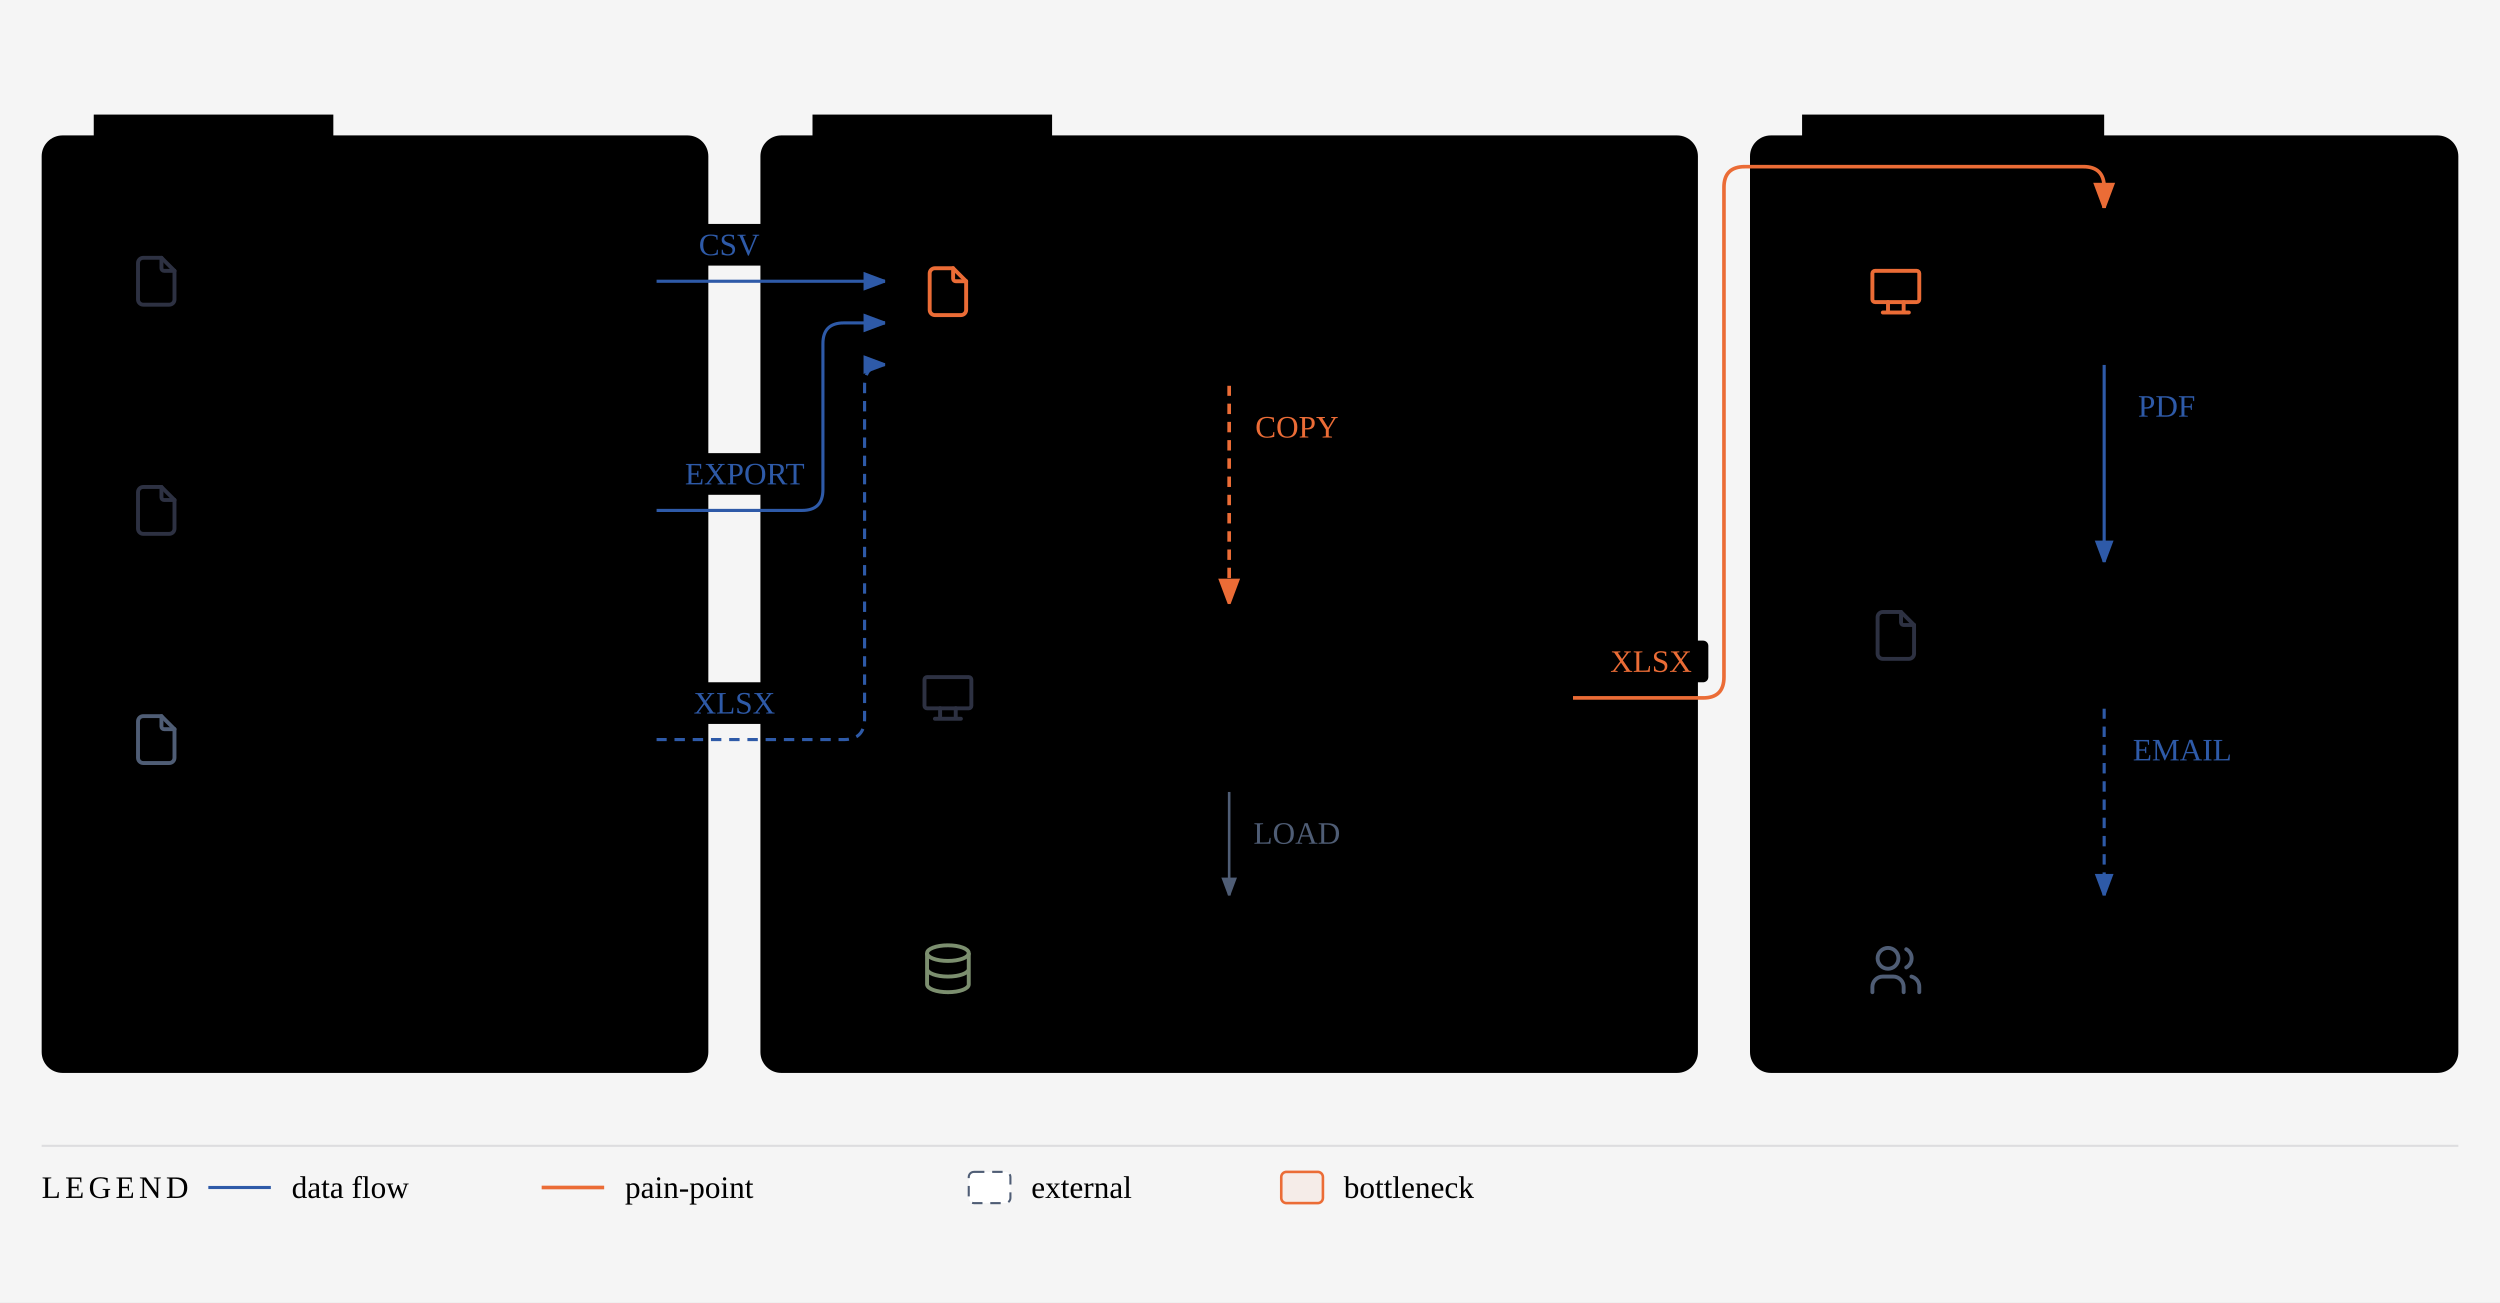
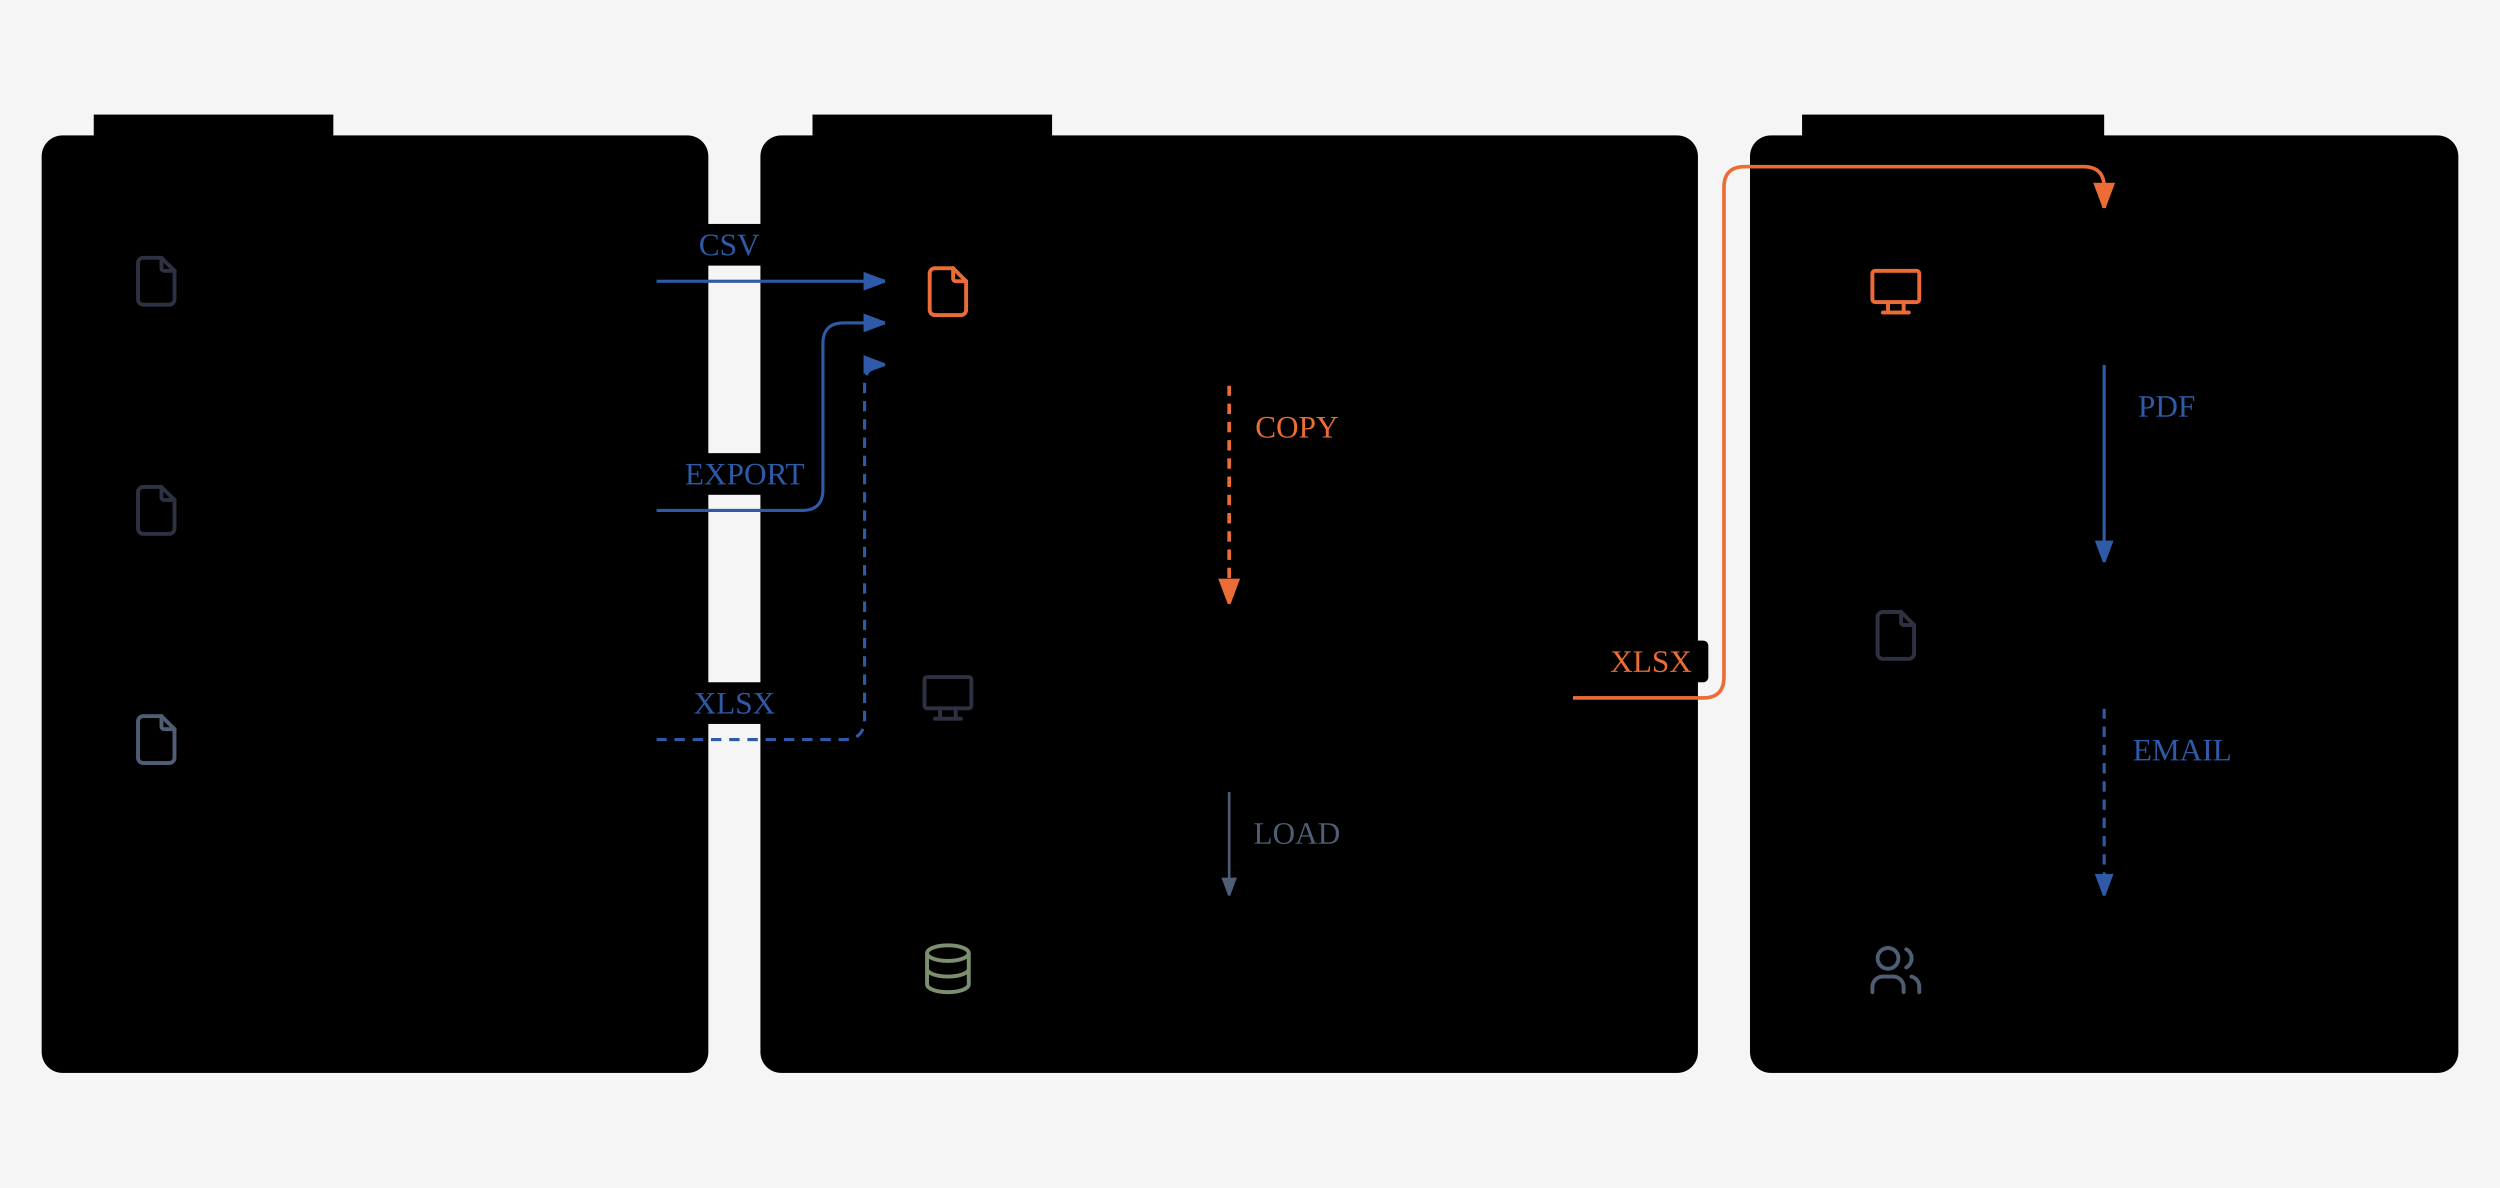
- <svg xmlns="http://www.w3.org/2000/svg" viewBox="0 0 960 500" role="img" aria-labelledby="it-state-title it-state-desc">
+ <svg xmlns="http://www.w3.org/2000/svg" viewBox="0 0 960 456" role="img" aria-labelledby="it-state-title it-state-desc">
  <defs>
    <style>
/* page-css */
@font-face { font-family: 'Amazon Ember'; font-weight: 300; font-style: normal; src: local('Amazon Ember Light'), local('Amazon Ember'); }
@font-face { font-family: 'Amazon Ember'; font-weight: 400; font-style: normal; src: local('Amazon Ember'); }
@font-face { font-family: 'Amazon Ember'; font-weight: 400; font-style: italic; src: local('Amazon Ember Italic'), local('Amazon Ember'); }
@font-face { font-family: 'Amazon Ember'; font-weight: 600; font-style: normal; src: local('Amazon Ember Medium'), local('Amazon Ember'); }
@font-face { font-family: 'Amazon Ember'; font-weight: 700; font-style: normal; src: local('Amazon Ember Bold'), local('Amazon Ember'); }
@font-face { font-family: 'Amazon Ember'; font-weight: 800; font-style: normal; src: local('Amazon Ember Heavy'), local('Amazon Ember'); }
@font-face { font-family: 'Amazon Ember Mono'; font-weight: 400; font-style: normal; src: local('Amazon Ember Mono'); }
@font-face { font-family: 'Amazon Ember Mono'; font-weight: 700; font-style: normal; src: local('Amazon Ember Mono Bold'), local('Amazon Ember Mono'); }
/* /page-css */
    </style>
    <marker id="arrow" markerWidth="8" markerHeight="6" refX="7" refY="3" orient="auto">
      <polygon points="0 0, 8 3, 0 6" fill="#4f5d75" />
    </marker>
    <marker id="arrow-link" markerWidth="8" markerHeight="6" refX="7" refY="3" orient="auto">
      <polygon points="0 0, 8 3, 0 6" fill="#2e5aa8" />
    </marker>
    <marker id="arrow-accent" markerWidth="8" markerHeight="6" refX="7" refY="3" orient="auto">
      <polygon points="0 0, 8 3, 0 6" fill="#eb6c36" />
    </marker>
    <symbol id="icon-file" viewBox="0 0 24 24" fill="none" stroke="currentColor" stroke-width="1.5" stroke-linecap="round" stroke-linejoin="round">
      <path d="M14 3v4a1 1 0 0 0 1 1h4" />
      <path d="M17 21H7a2 2 0 0 1-2-2V5a2 2 0 0 1 2-2h7l5 5v11a2 2 0 0 1-2 2" />
    </symbol>
    <symbol id="icon-screen" viewBox="0 0 24 24" fill="none" stroke="currentColor" stroke-width="1.5" stroke-linecap="round" stroke-linejoin="round">
      <rect x="3" y="4" width="18" height="12" rx="1" />
      <path d="M7 20h10M9 16v4M15 16v4" />
    </symbol>
    <symbol id="icon-db" viewBox="0 0 24 24" fill="none" stroke="currentColor" stroke-width="1.5">
      <ellipse cx="12" cy="6" rx="8" ry="3" />
      <path d="M4 6v6c0 1.7 3.6 3 8 3s8-1.3 8-3V6M4 12v6c0 1.7 3.6 3 8 3s8-1.3 8-3v-6" />
    </symbol>
    <symbol id="icon-users" viewBox="0 0 24 24" fill="none" stroke="currentColor" stroke-width="1.5" stroke-linecap="round">
      <circle cx="9" cy="8" r="4" />
      <path d="M3 21v-2a4 4 0 0 1 4-4h4a4 4 0 0 1 4 4v2M16 4.5a4 4 0 0 1 0 7M18 15a4 4 0 0 1 3 4v2" />
    </symbol>
  </defs>
  <rect width="960" height="500" fill="#f5f5f5" />
  <rect class="zone" x="16" y="52" width="256" height="360" rx="8" />
  <rect class="zone-mask" x="36" y="44" width="92" height="16" />
  <text class="zone-label" x="40" y="56">COLLECTION</text>
  <rect class="zone" x="292" y="52" width="360" height="360" rx="8" />
  <rect class="zone-mask" x="312" y="44" width="92" height="16" />
  <text class="zone-label" x="316" y="56">PROCESSING</text>
  <rect class="zone" x="672" y="52" width="272" height="360" rx="8" />
  <rect class="zone-mask" x="692" y="44" width="116" height="16" />
  <text class="zone-label" x="696" y="56">DISSEMINATION</text>
  <path d="M 252,108 H 340" fill="none" stroke="#2e5aa8" stroke-width="1.2" marker-end="url(#arrow-link)" />
  <path d="M 252,196 H 308 Q 316,196 316,188 V 132 Q 316,124 324,124 H 340" fill="none" stroke="#2e5aa8" stroke-width="1.2" marker-end="url(#arrow-link)" />
  <path d="M 252,284 H 324 Q 332,284 332,276 V 148 Q 332,140 340,140" fill="none" stroke="#2e5aa8" stroke-width="1.2" stroke-dasharray="4 3" marker-end="url(#arrow-link)" />
  <line x1="472" y1="148" x2="472" y2="232" stroke="#eb6c36" stroke-width="1.4" stroke-dasharray="4 3" marker-end="url(#arrow-accent)" />
  <line x1="472" y1="304" x2="472" y2="344" stroke="#4f5d75" stroke-width="1" marker-end="url(#arrow)" />
  <path d="M 604,268 H 654 Q 662,268 662,260 V 72 Q 662,64 670,64 H 800 Q 808,64 808,72 V 80" fill="none" stroke="#eb6c36" stroke-width="1.4" marker-end="url(#arrow-accent)" />
  <line x1="808" y1="140" x2="808" y2="216" stroke="#2e5aa8" stroke-width="1.2" marker-end="url(#arrow-link)" />
  <line x1="808" y1="272" x2="808" y2="344" stroke="#2e5aa8" stroke-width="1.2" stroke-dasharray="4 3" marker-end="url(#arrow-link)" />
  <rect class="node-mask" x="36" y="80" width="216" height="56" rx="6" />
  <rect class="node" x="36" y="80" width="216" height="56" rx="6" />
  <use href="#icon-file" x="48" y="96" width="24" height="24" color="#2d3142" />
  <text class="node-name" x="80" y="106">Point-of-Sale Exports</text>
  <text class="sub" x="80" y="122">nightly · CSV</text>
  <rect class="node-mask" x="36" y="168" width="216" height="56" rx="6" />
  <rect class="node" x="36" y="168" width="216" height="56" rx="6" />
  <use href="#icon-file" x="48" y="184" width="24" height="24" color="#2d3142" />
  <text class="node-name" x="80" y="194">Online Store Export</text>
  <text class="sub" x="80" y="210">orders · flat file</text>
  <rect class="node-mask" x="36" y="256" width="216" height="56" rx="6" />
  <rect class="node external" x="36" y="256" width="216" height="56" rx="6" />
  <use href="#icon-file" x="48" y="272" width="24" height="24" color="#4f5d75" />
  <text class="node-name" x="80" y="282">Supplier Price Lists</text>
  <text class="sub" x="80" y="298">external · XLSX</text>
  <rect class="node-mask" x="340" y="80" width="264" height="68" rx="6" />
  <rect class="node focal" x="340" y="80" width="264" height="68" rx="6" />
  <use href="#icon-file" x="352" y="100" width="24" height="24" color="#eb6c36" />
  <text class="node-name" x="384" y="108">Shared Drive</text>
  <text class="sub focal" x="384" y="124">no version control</text>
  <text class="sub" x="384" y="140">department folders</text>
  <rect class="node-mask" x="340" y="232" width="264" height="72" rx="6" />
  <rect class="node" x="340" y="232" width="264" height="72" rx="6" />
  <use href="#icon-screen" x="352" y="256" width="24" height="24" color="#2d3142" />
  <text class="node-name" x="384" y="262">Spreadsheet Handoffs</text>
  <text class="sub" x="384" y="278">local workbooks · macros</text>
  <text class="sub" x="384" y="292">manual reconciliation</text>
  <rect class="node-mask" x="340" y="344" width="264" height="56" rx="6" />
  <rect class="node survivor" x="340" y="344" width="264" height="56" rx="6" />
  <use href="#icon-db" x="352" y="360" width="24" height="24" color="#7c8f6f" />
  <text class="node-name survivor" x="384" y="370">On-prem RDBMS</text>
  <text class="sub" x="384" y="386">inventory · finance</text>
  <rect class="node-mask" x="704" y="80" width="208" height="60" rx="6" />
  <rect class="node focal" x="704" y="80" width="208" height="60" rx="6" />
  <use href="#icon-screen" x="716" y="100" width="24" height="24" color="#eb6c36" />
  <text class="node-name" x="748" y="108">Reporting Portal</text>
  <text class="sub focal" x="748" y="124">manual refresh</text>
  <rect class="node-mask" x="704" y="216" width="208" height="56" rx="6" />
  <rect class="node" x="704" y="216" width="208" height="56" rx="6" />
  <use href="#icon-file" x="716" y="232" width="24" height="24" color="#2d3142" />
  <text class="node-name" x="748" y="242">Email Report Packs</text>
  <text class="sub" x="748" y="258">weekly · PDF</text>
  <rect class="node-mask" x="704" y="344" width="208" height="56" rx="6" />
  <rect class="node external" x="704" y="344" width="208" height="56" rx="6" />
  <use href="#icon-users" x="716" y="360" width="24" height="24" color="#4f5d75" />
  <text class="node-name" x="748" y="370">Regional Managers</text>
  <text class="sub" x="748" y="386">12 store regions</text>
  <rect class="label-mask" x="260" y="86" width="40" height="16" rx="2" />
  <text class="arrow-label" x="280" y="98" text-anchor="middle" fill="#2e5aa8">CSV</text>
  <rect class="label-mask" x="260" y="174" width="52" height="16" rx="2" />
  <text class="arrow-label" x="286" y="186" text-anchor="middle" fill="#2e5aa8">EXPORT</text>
  <rect class="label-mask" x="260" y="262" width="44" height="16" rx="2" />
  <text class="arrow-label" x="282" y="274" text-anchor="middle" fill="#2e5aa8">XLSX</text>
  <rect class="label-mask" x="478" y="156" width="40" height="16" rx="2" />
  <text class="arrow-label" x="498" y="168" text-anchor="middle" fill="#eb6c36">COPY</text>
  <rect class="label-mask" x="478" y="312" width="40" height="16" rx="2" />
  <text class="arrow-label" x="498" y="324" text-anchor="middle" fill="#4f5d75">LOAD</text>
  <rect class="label-mask" x="612" y="246" width="44" height="16" rx="2" />
  <text class="arrow-label" x="634" y="258" text-anchor="middle" fill="#eb6c36">XLSX</text>
  <rect class="label-mask" x="814" y="148" width="36" height="16" rx="2" />
  <text class="arrow-label" x="832" y="160" text-anchor="middle" fill="#2e5aa8">PDF</text>
  <rect class="label-mask" x="814" y="280" width="48" height="16" rx="2" />
  <text class="arrow-label" x="838" y="292" text-anchor="middle" fill="#2e5aa8">EMAIL</text>
-   <line x1="16" y1="440" x2="944" y2="440" stroke="rgba(45,49,66,0.12)" stroke-width="0.8" />
-   <text class="legend-label" x="16" y="460" letter-spacing="0.14em">LEGEND</text>
-   <line x1="80" y1="456" x2="104" y2="456" stroke="#2e5aa8" stroke-width="1.2" />
-   <text class="legend-label" x="112" y="460">data flow</text>
-   <line x1="208" y1="456" x2="232" y2="456" stroke="#eb6c36" stroke-width="1.4" />
-   <text class="legend-label" x="240" y="460">pain-point</text>
-   <rect x="372" y="450" width="16" height="12" rx="2" fill="#fff" stroke="#4f5d75" stroke-width="0.8" stroke-dasharray="4 3" />
-   <text class="legend-label" x="396" y="460">external</text>
-   <rect x="492" y="450" width="16" height="12" rx="2" fill="rgba(235,108,54,0.07)" stroke="#eb6c36" />
-   <text class="legend-label" x="516" y="460">bottleneck</text>
</svg>
